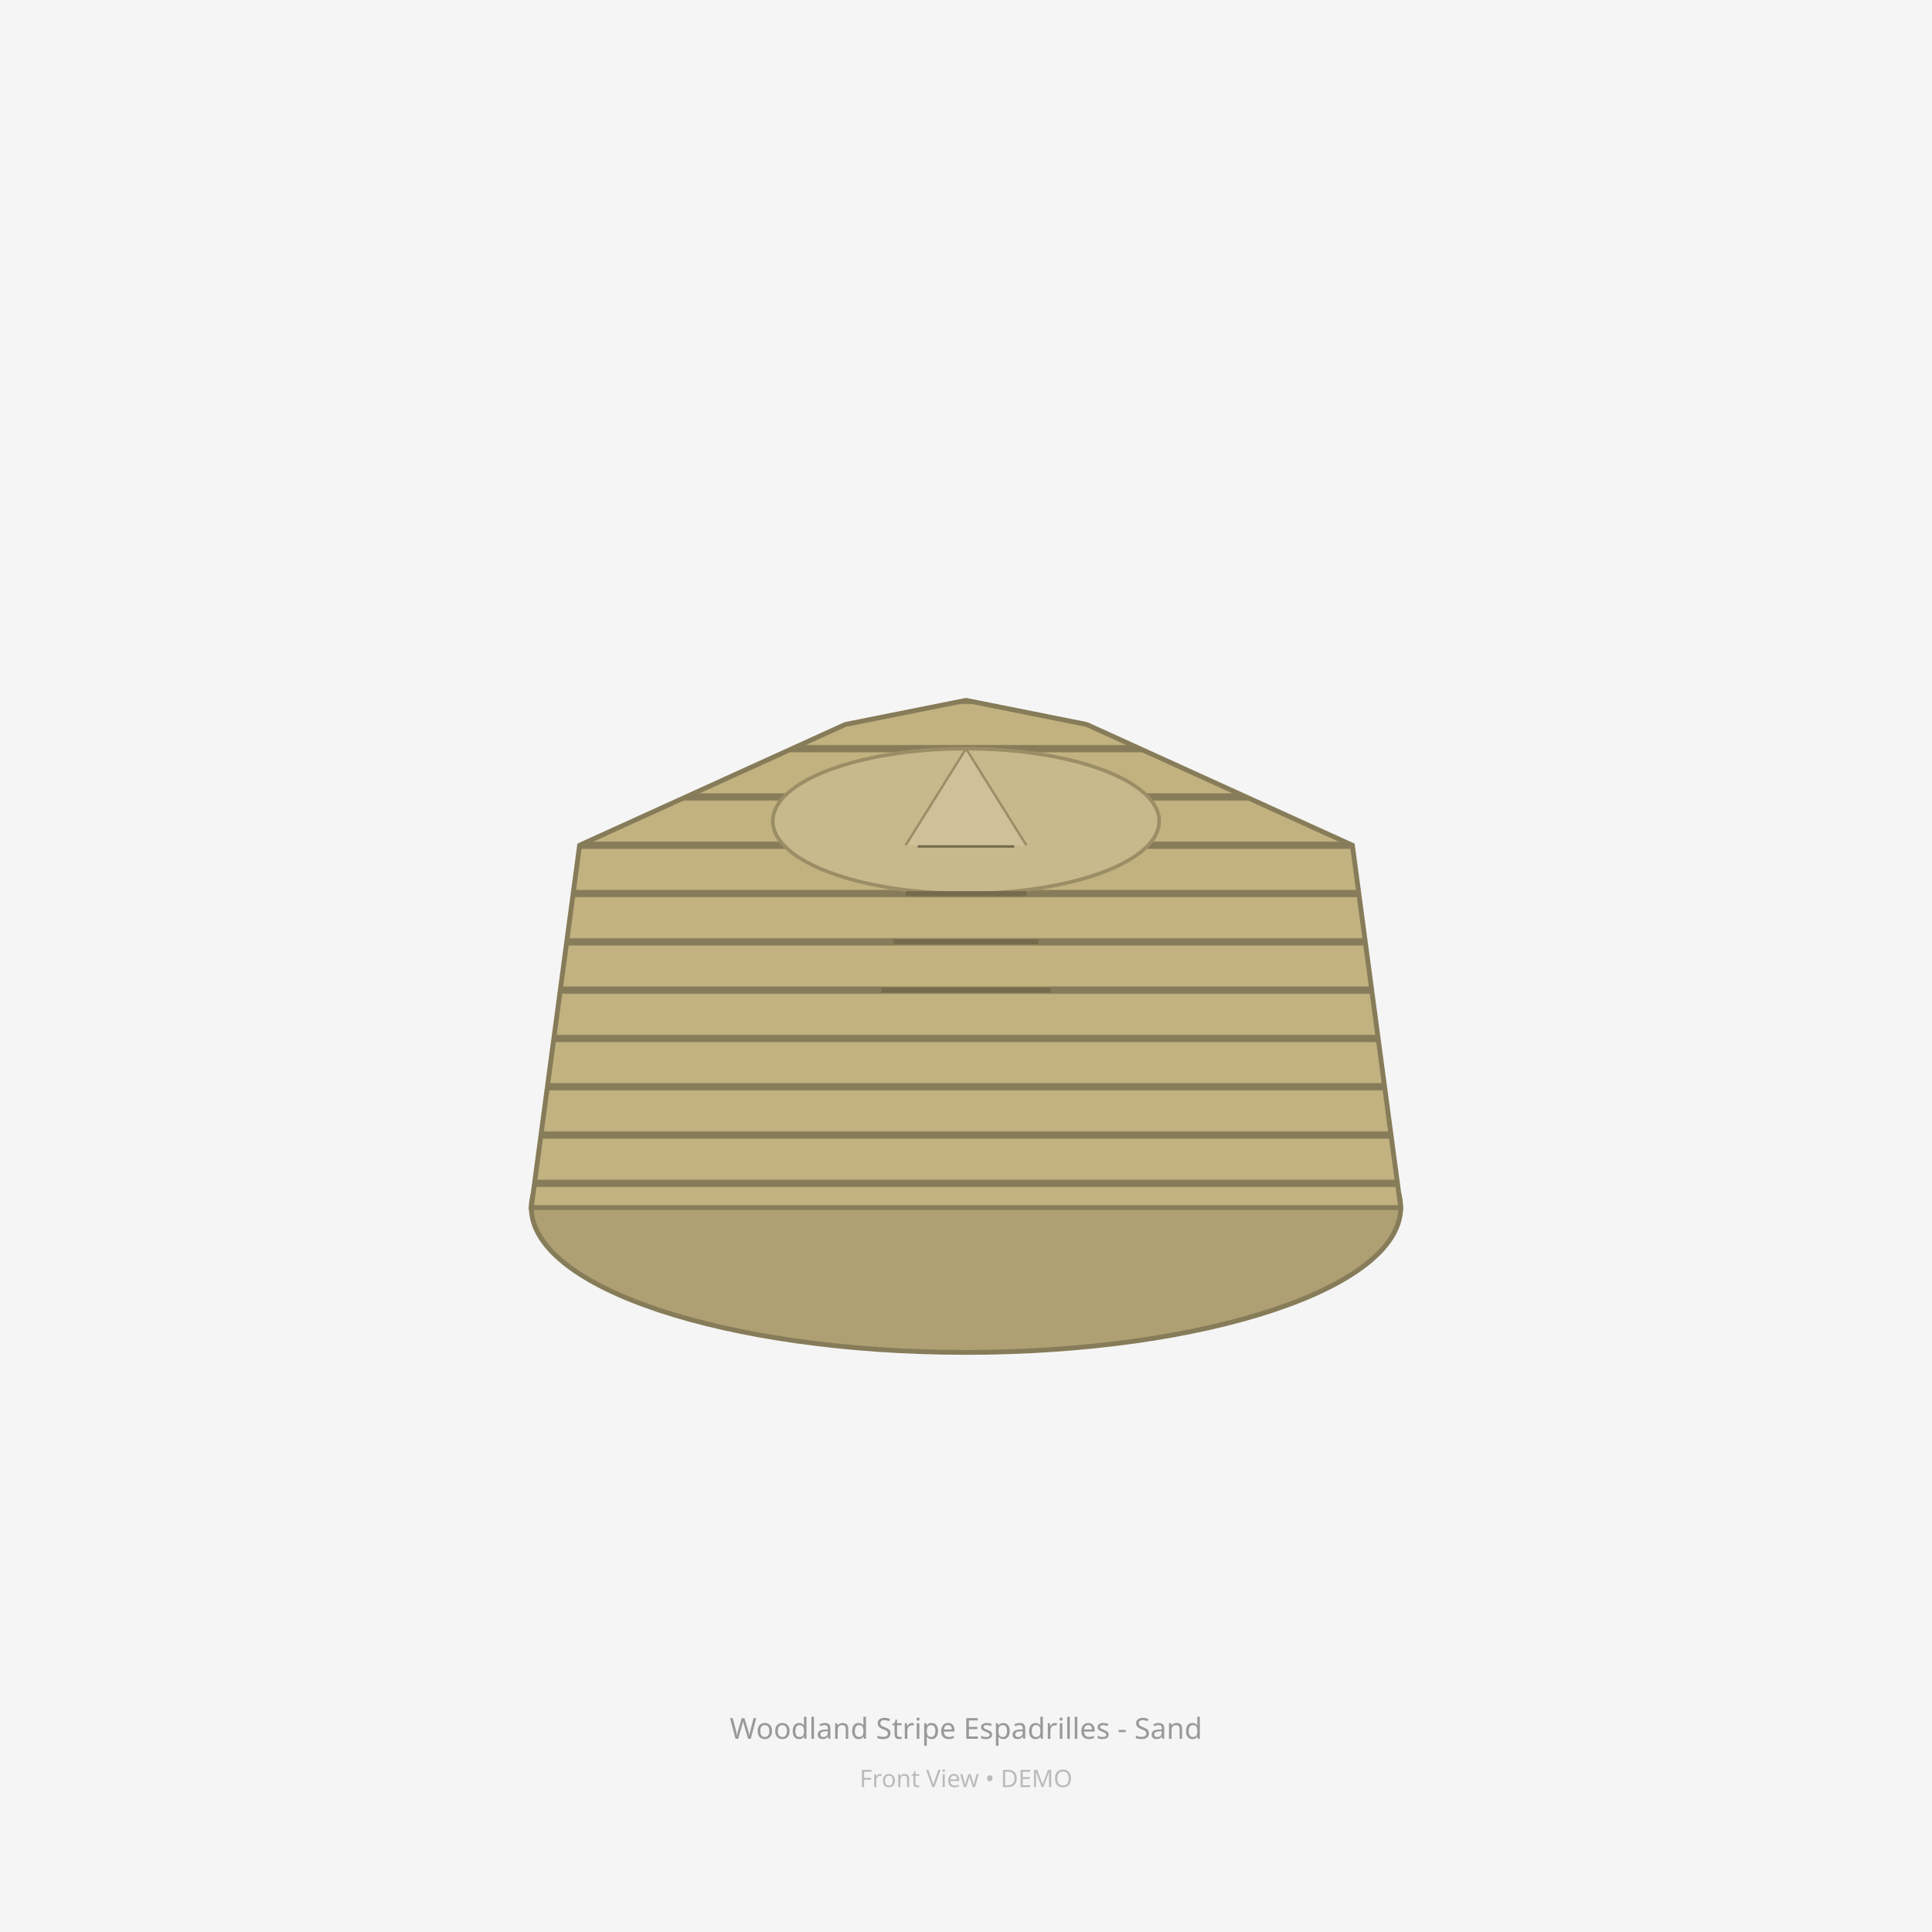
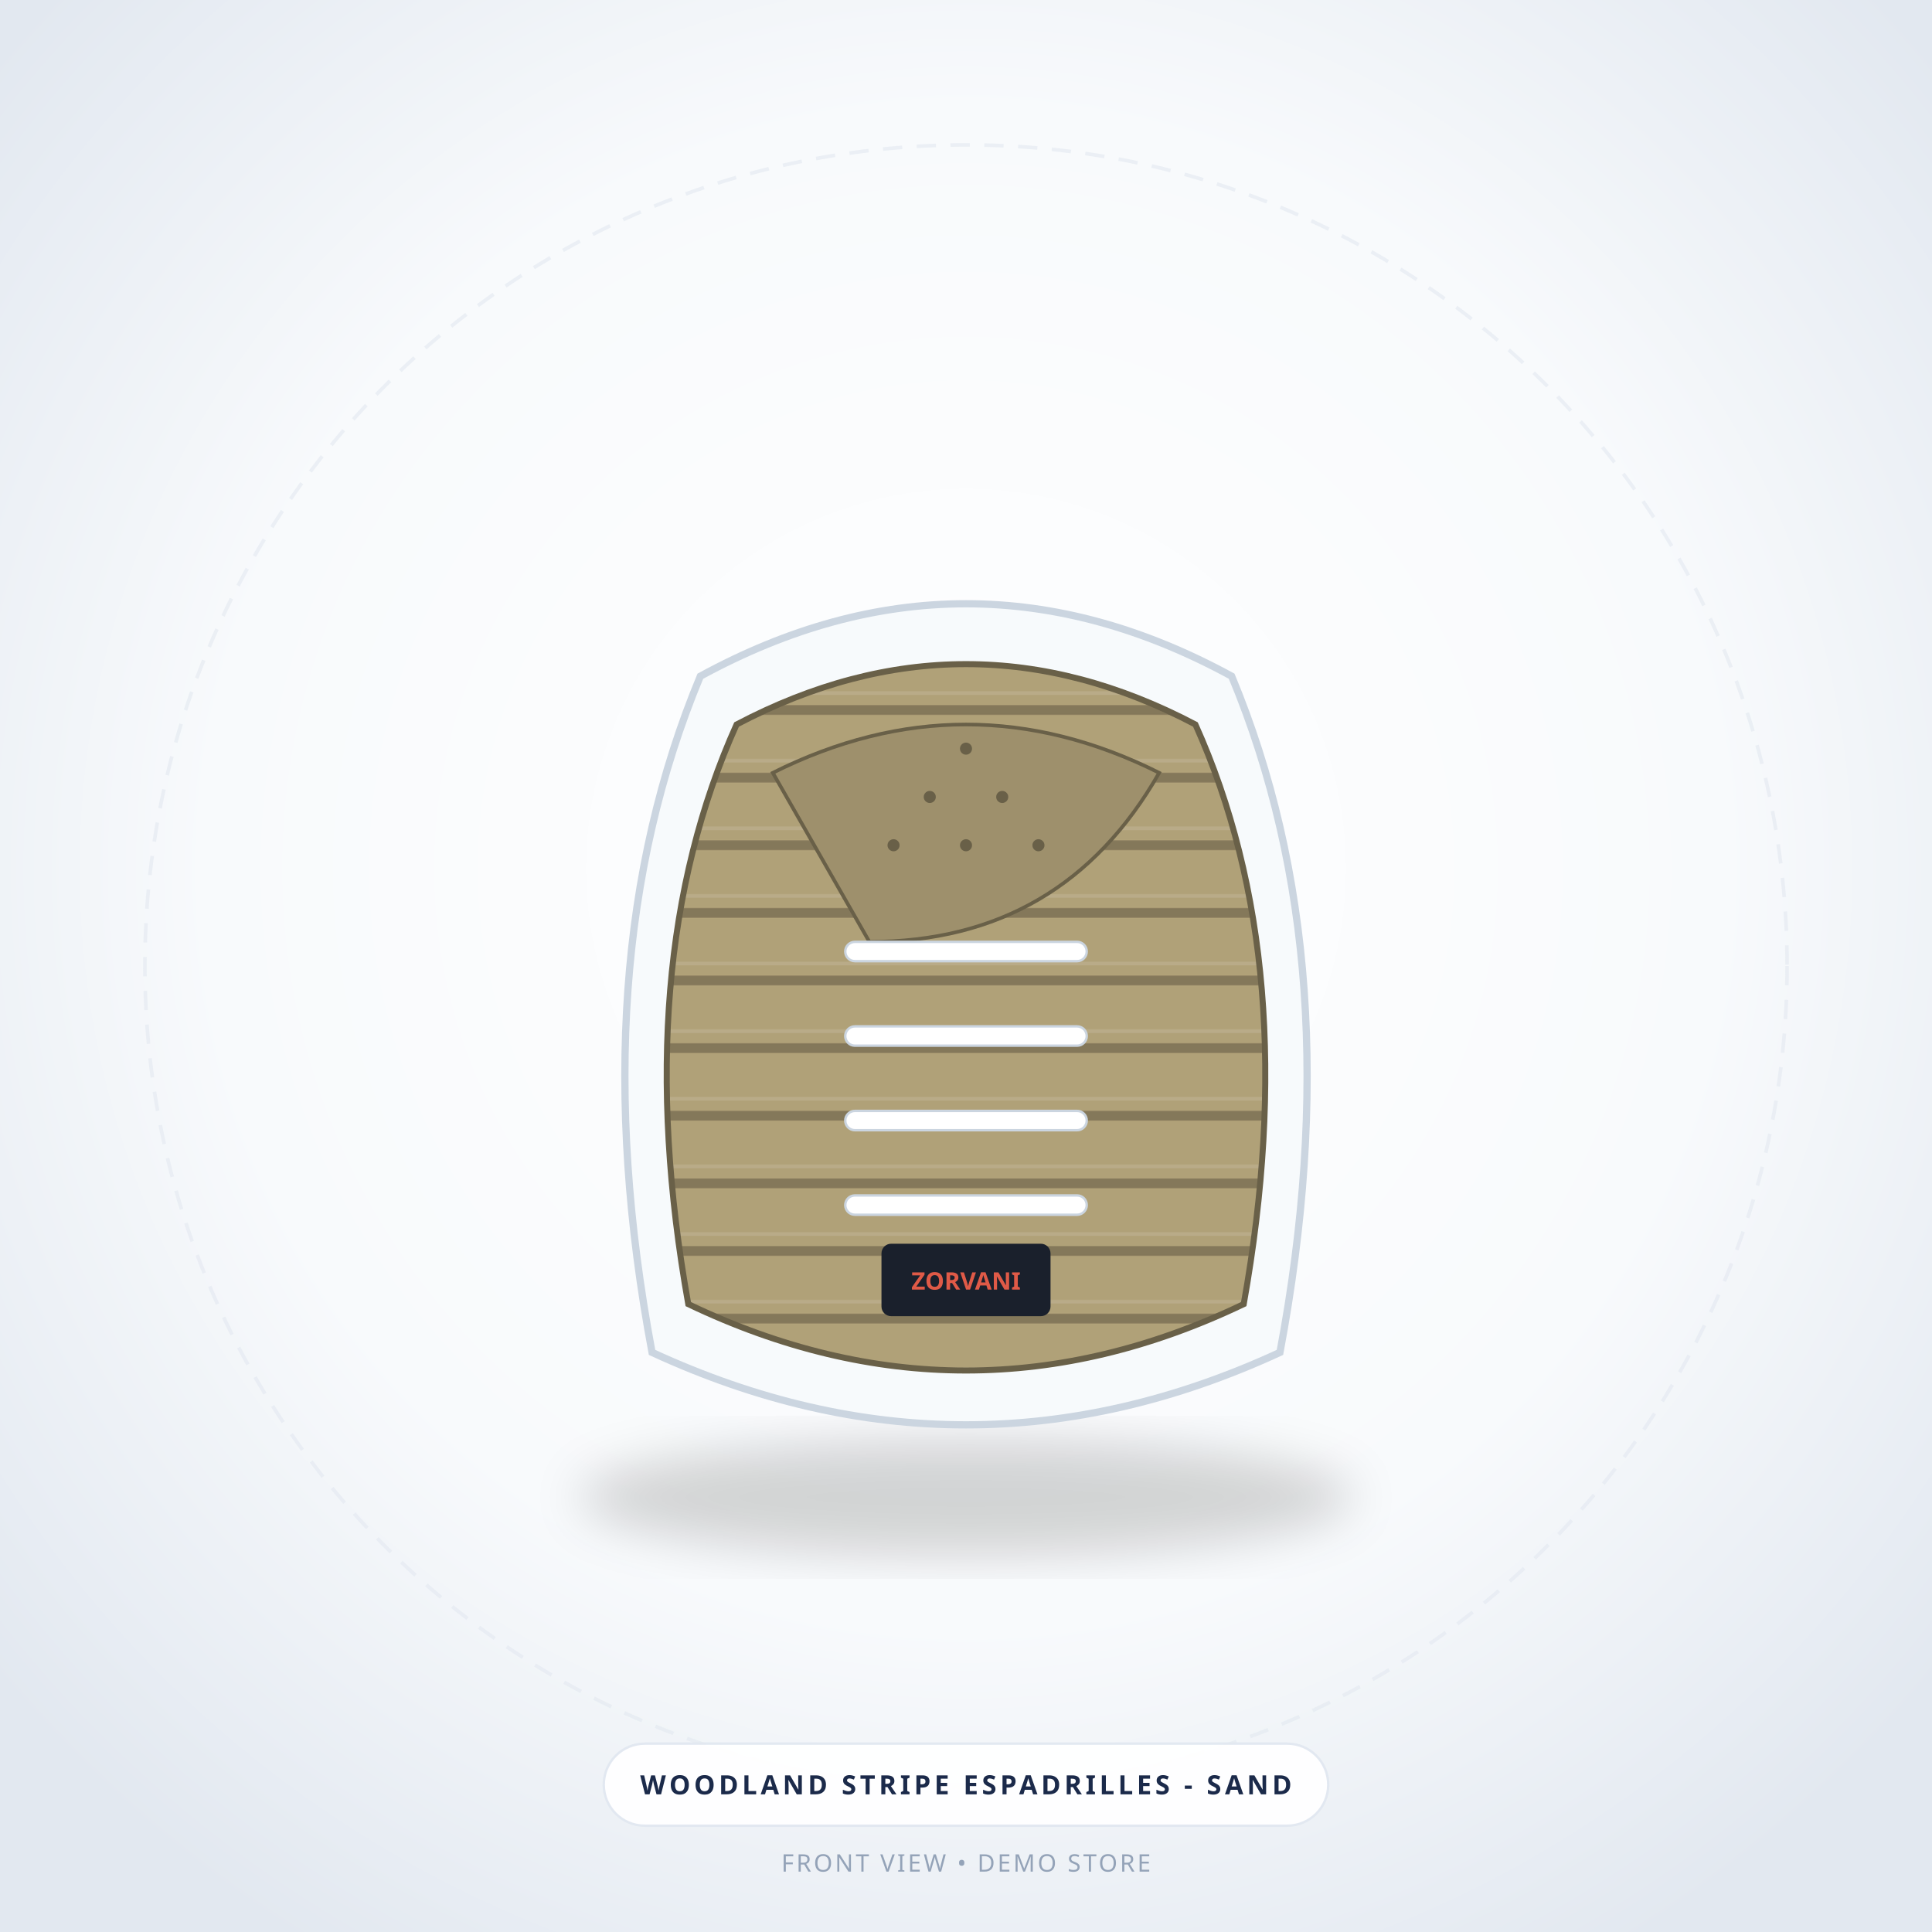
<svg xmlns="http://www.w3.org/2000/svg" viewBox="0 0 800 800" width="800" height="800">
  <defs>
-     <pattern id="pat-219-front" patternUnits="userSpaceOnUse" width="20" height="20">
-       <rect width="20" height="20" fill="#C2B280" />
-       <line x1="0" y1="10" x2="20" y2="10" stroke="#877c59" stroke-width="3" />
+     <radialGradient id="studio-bg" cx="50%" cy="45%" r="65%">
+       <stop offset="0%" stop-color="#FFFFFF" />
+       <stop offset="60%" stop-color="#F8FAFC" />
+       <stop offset="100%" stop-color="#E2E8F0" />
+     </radialGradient>
+     <filter id="shadow-filter" x="-20%" y="-20%" width="140%" height="140%">
+       <feGaussianBlur stdDeviation="10" />
+     </filter>
+   </defs>
+   <defs>
+     <pattern id="pat-219-front" patternUnits="userSpaceOnUse" width="28" height="28">
+       <rect width="28" height="28" fill="#B0A178" />
+       <line x1="0" y1="14" x2="28" y2="14" stroke="#84785a" stroke-width="4" />
+       <line x1="0" y1="7" x2="28" y2="7" stroke="#bfb393" stroke-width="1.5" opacity="0.6" />
    </pattern>
  </defs>
-   <rect width="800" height="800" fill="#F5F5F5" />
-   <ellipse cx="400" cy="500" rx="180" ry="60" fill="#aea073" stroke="#877c59" stroke-width="2" />
-   <path d="M220 500 L240 350 L350 300 L400 290 L450 300 L560 350 L580 500 Z" fill="url(#pat-219-front)" stroke="#877c59" stroke-width="2" />
-   <ellipse cx="400" cy="340" rx="80" ry="30" fill="#c8b98c" stroke="#9b8e66" stroke-width="1.5" />
-   <line x1="380" y1="350" x2="420" y2="350" stroke="#746a4c" stroke-width="2" />
-   <line x1="375" y1="370" x2="425" y2="370" stroke="#746a4c" stroke-width="2" />
-   <line x1="370" y1="390" x2="430" y2="390" stroke="#746a4c" stroke-width="2" />
-   <line x1="365" y1="410" x2="435" y2="410" stroke="#746a4c" stroke-width="2" />
-   <path d="M375 350 L400 310 L425 350" fill="#cec199" stroke="#9b8e66" stroke-width="1" />
-   <text x="400" y="720" text-anchor="middle" font-size="12" fill="#999" font-family="sans-serif">Woodland Stripe Espadrilles - Sand</text>
-   <text x="400" y="740" text-anchor="middle" font-size="10" fill="#BBB" font-family="sans-serif">Front View • DEMO</text>
+   <rect width="800" height="800" fill="url(#studio-bg)" />
+   <circle cx="400" cy="400" r="340" fill="none" stroke="#E2E8F0" stroke-width="1.5" stroke-dasharray="8,6" opacity="0.6" />
+   <ellipse cx="400" cy="620" rx="160" ry="24" fill="#000000" opacity="0.16" filter="url(#shadow-filter)" />
+   <path d="M270 560 Q240 400 290 280 Q400 220 510 280 Q560 400 530 560 Q400 620 270 560 Z" fill="#F7FAFC" stroke="#CBD5E0" stroke-width="3" />
+   <path d="M285 540 Q260 400 305 300 Q400 250 495 300 Q540 400 515 540 Q400 595 285 540 Z" fill="url(#pat-219-front)" stroke="#696048" stroke-width="2.5" />
+   <path d="M320 320 Q400 280 480 320 Q440 390 360 390 Z" fill="#9e906c" stroke="#696048" stroke-width="1.5" />
+   <circle cx="400" cy="310" r="2.5" fill="#696048" />
+   <circle cx="385" cy="330" r="2.5" fill="#696048" />
+   <circle cx="415" cy="330" r="2.5" fill="#696048" />
+   <circle cx="370" cy="350" r="2.5" fill="#696048" />
+   <circle cx="400" cy="350" r="2.5" fill="#696048" />
+   <circle cx="430" cy="350" r="2.5" fill="#696048" />
+   <rect x="350" y="390" width="100" height="8" rx="4" fill="#FFFFFF" stroke="#CBD5E0" stroke-width="1" />
+   <rect x="350" y="425" width="100" height="8" rx="4" fill="#FFFFFF" stroke="#CBD5E0" stroke-width="1" />
+   <rect x="350" y="460" width="100" height="8" rx="4" fill="#FFFFFF" stroke="#CBD5E0" stroke-width="1" />
+   <rect x="350" y="495" width="100" height="8" rx="4" fill="#FFFFFF" stroke="#CBD5E0" stroke-width="1" />
+   <rect x="365" y="515" width="70" height="30" rx="4" fill="#1A202C" />
+   <text x="400" y="534" text-anchor="middle" font-size="10" font-weight="bold" fill="#E05A47" font-family="sans-serif">ZORVANI</text>
+   <rect x="250" y="722" width="300" height="34" rx="17" fill="#FFFFFF" stroke="#E2E8F0" stroke-width="1" opacity="0.95" />
+   <text x="400" y="743" text-anchor="middle" font-size="11" font-weight="bold" fill="#1B2A4A" letter-spacing="1.5" font-family="sans-serif">WOODLAND STRIPE ESPADRILLES - SAND</text>
+   <text x="400" y="775" text-anchor="middle" font-size="10" fill="#94A3B8" letter-spacing="1" font-family="sans-serif">FRONT VIEW • DEMO STORE</text>
</svg>
